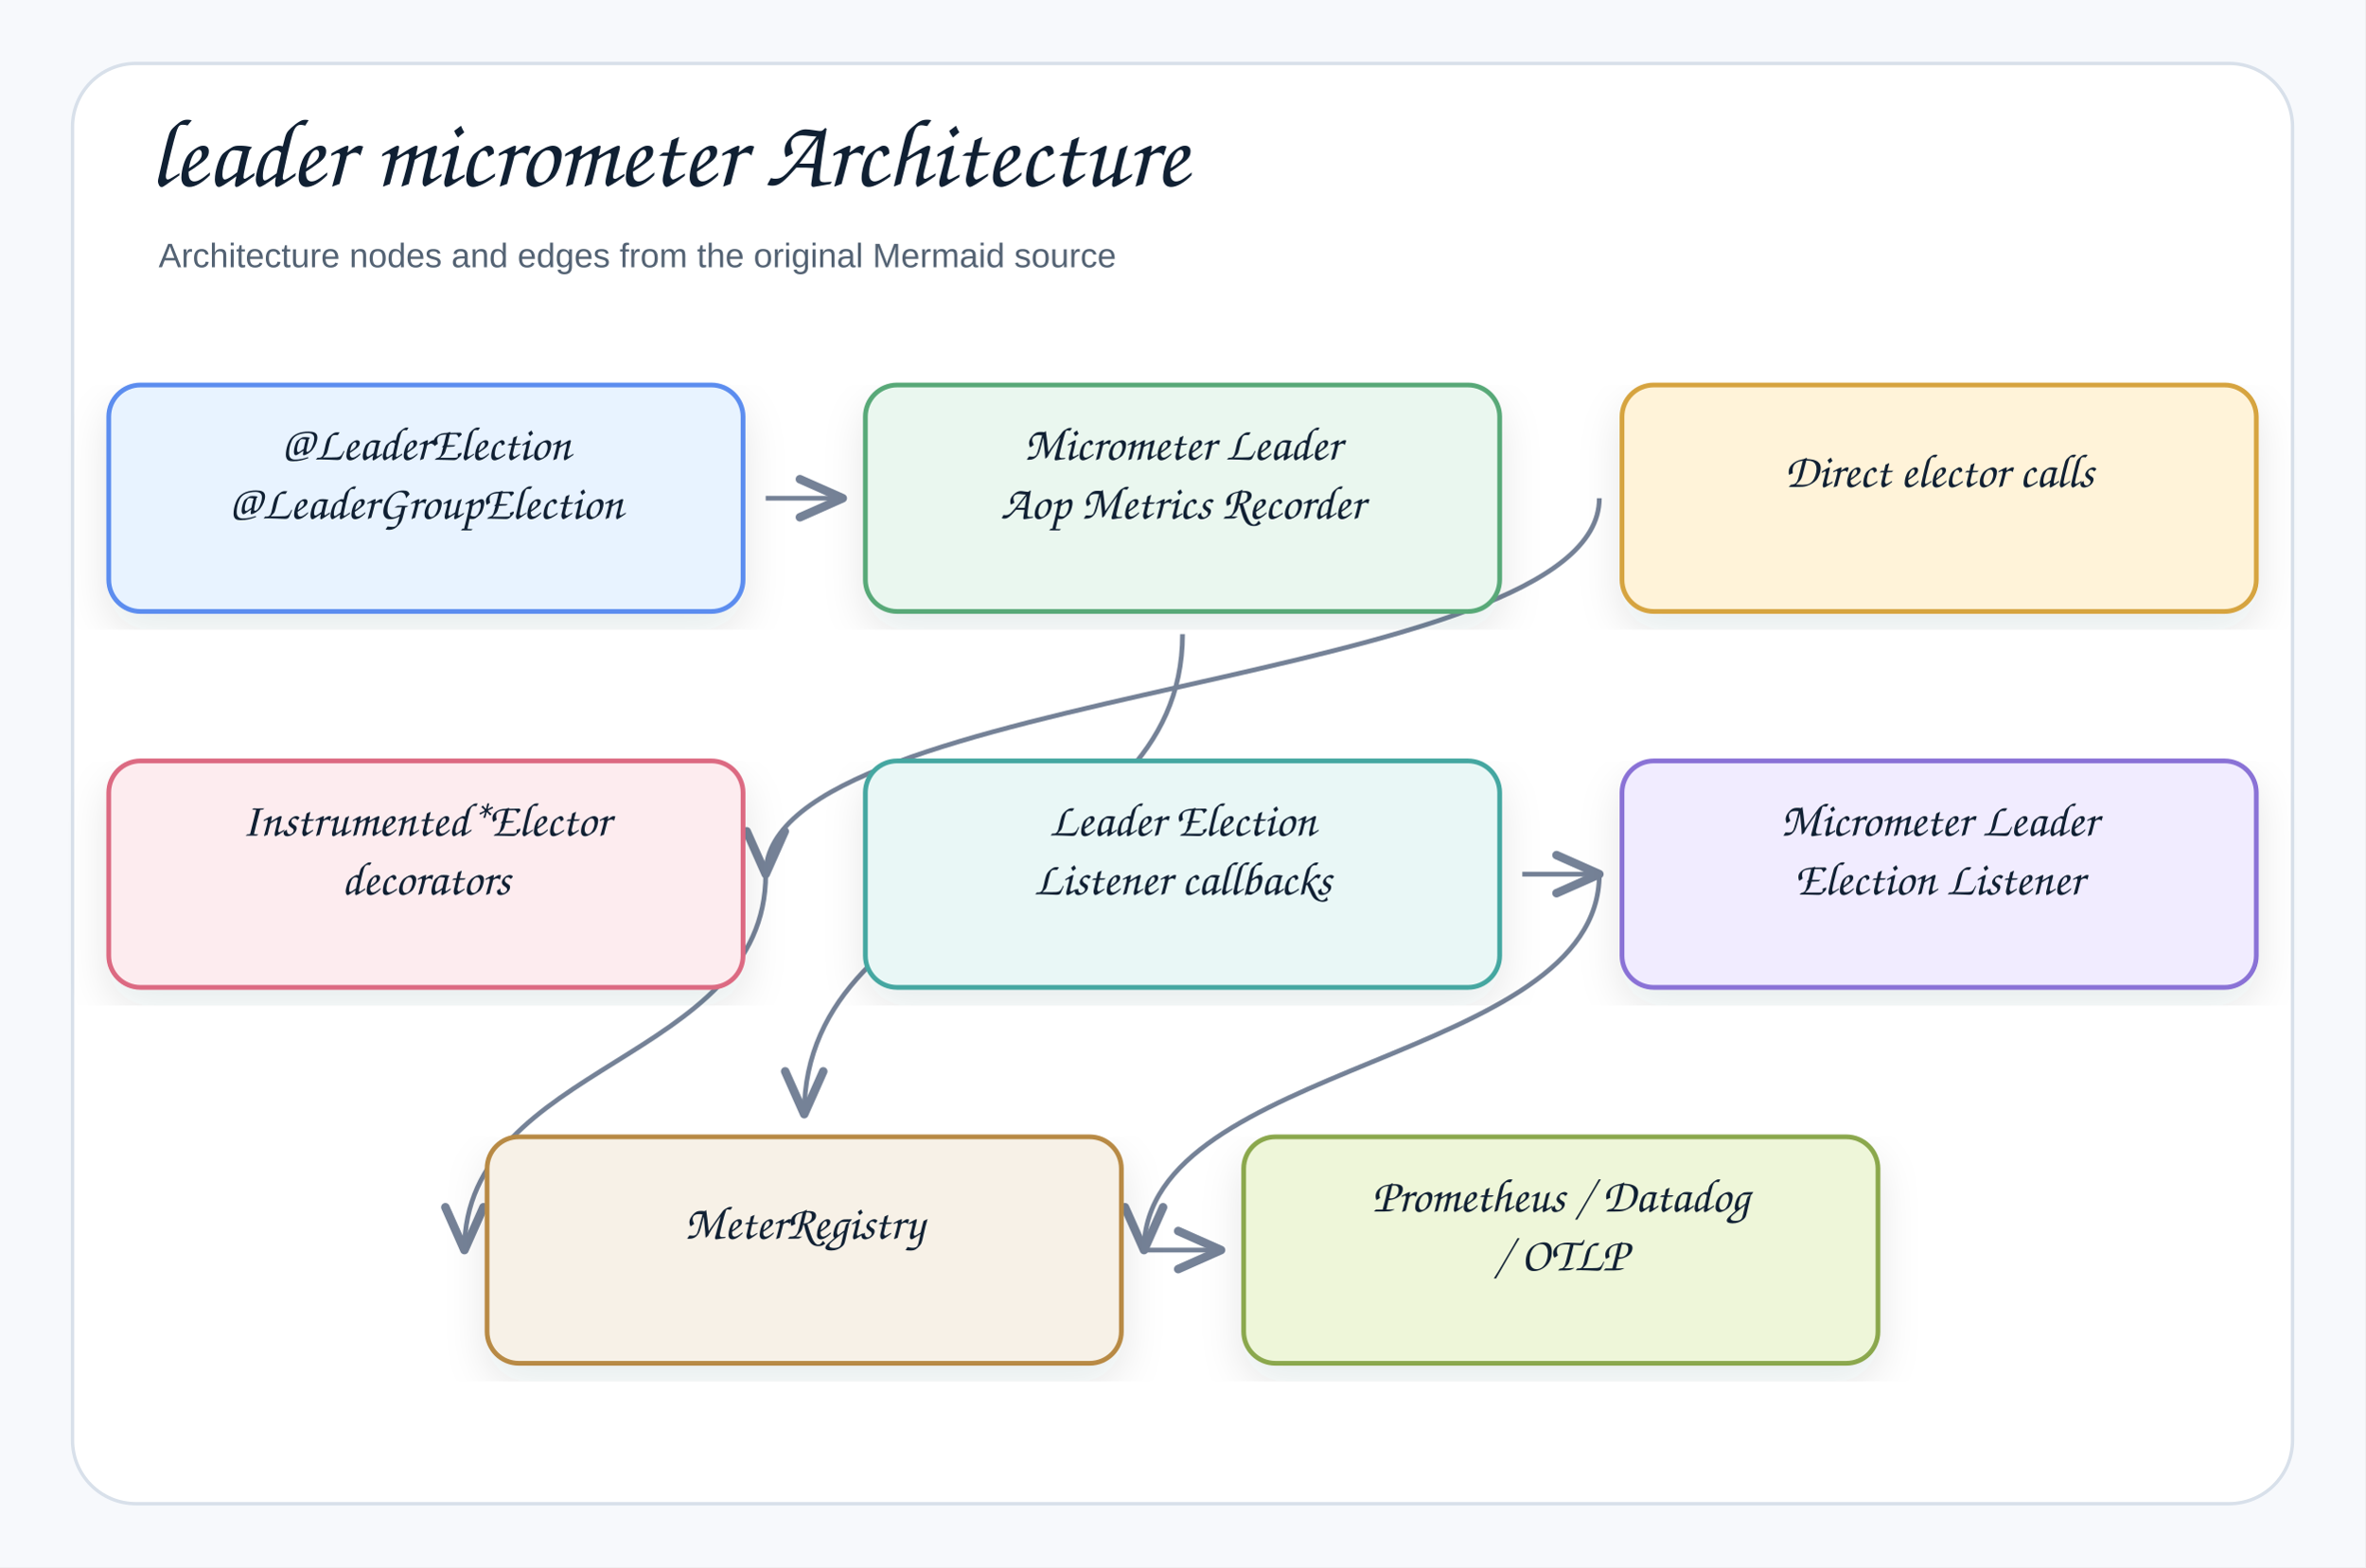
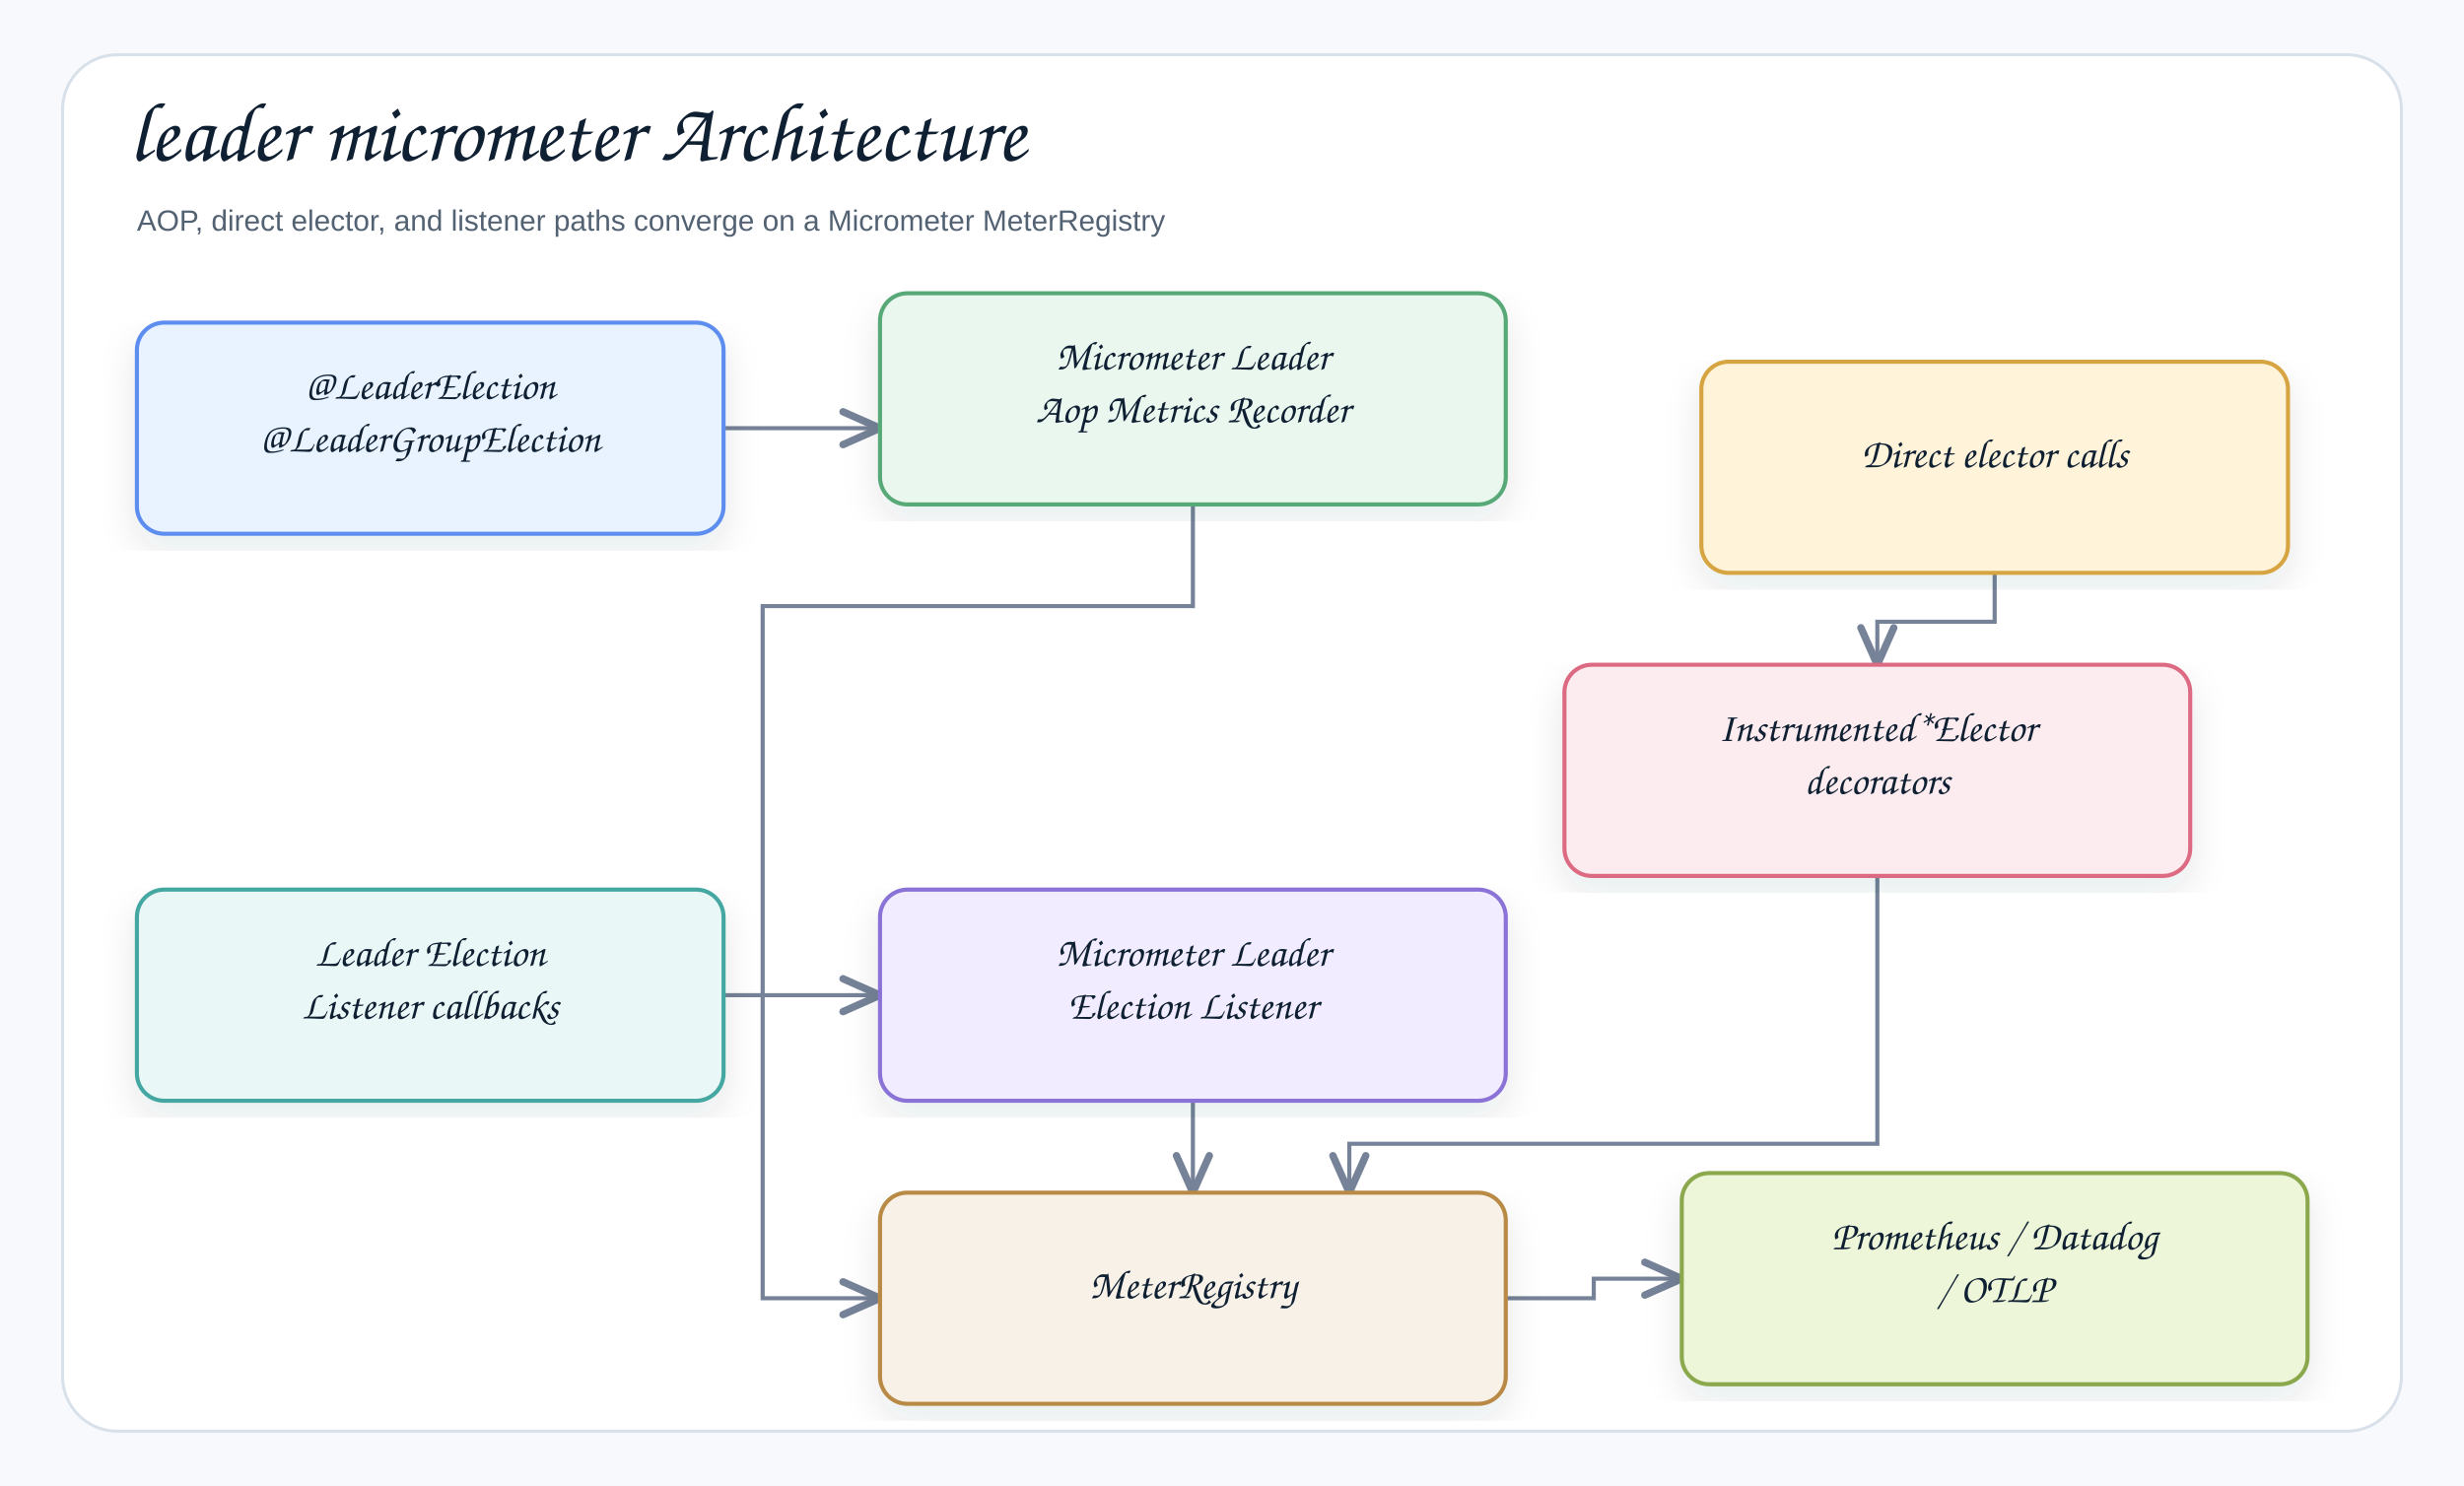
- <svg xmlns="http://www.w3.org/2000/svg" width="1044" height="692" viewBox="0 0 1044 692" role="img" aria-label="leader micrometer Architecture">
+ <svg xmlns="http://www.w3.org/2000/svg" width="1260" height="760" viewBox="0 0 1260 760" role="img" aria-label="leader micrometer Architecture">
  <defs>
    <filter id="shadow" x="-8%" y="-8%" width="116%" height="116%">
      <feDropShadow dx="0" dy="8" stdDeviation="9" flood-color="#1f2937" flood-opacity="0.10" />
    </filter>
    <marker id="openArrow" markerWidth="12" markerHeight="10" refX="10" refY="5" orient="auto" markerUnits="strokeWidth">
      <path d="M 1 1 L 10 5 L 1 9" fill="none" stroke="#758297" stroke-width="1.8" stroke-linecap="round" stroke-linejoin="round" />
    </marker>
-     <marker id="inherit" markerWidth="14" markerHeight="12" refX="12" refY="6" orient="auto" markerUnits="strokeWidth">
-       <path d="M 0 1 L 12 6 L 0 11 Z" fill="#ffffff" stroke="#758297" stroke-width="1.8" />
-     </marker>
    <style>
    .canvas{fill:#f7f9fc}.frame{fill:#fff;stroke:#d8e0ea;stroke-width:1.5}
    .title{font-family:"Architects Daughter","Comic Mono","Comic Sans MS","Comic Sans",cursive;font-size:43px;font-weight:400;fill:#102033}
    .subtitle{font-family:"Comic Mono","Comic Sans MS","Comic Sans","Comic Neue",Arial,sans-serif;font-size:15px;font-weight:400;fill:#536273}
-     .label{font-family:"Architects Daughter","Comic Mono","Comic Sans MS","Comic Sans",cursive;font-size:25px;font-weight:400;fill:#102033}
    .smallLabel{font-family:"Architects Daughter","Comic Mono","Comic Sans MS","Comic Sans",cursive;font-size:21px;font-weight:400;fill:#102033}
    .mono{font-family:"Comic Mono","Comic Sans MS","Comic Sans","Comic Neue",Arial,sans-serif;font-size:12px;font-weight:400;fill:#102033}
-     .small{font-family:"Comic Mono","Comic Sans MS","Comic Sans","Comic Neue",Arial,sans-serif;font-size:12px;font-weight:400;fill:#536273}
-     .strong{font-family:"Comic Mono","Comic Sans MS","Comic Sans","Comic Neue",Arial,sans-serif;font-size:13px;font-weight:400;fill:#102033}
-     .card{stroke-width:2.1;filter:url(#shadow)}.compartment{stroke-width:1.5;fill:none}
+     .card{stroke-width:2.1;filter:url(#shadow)}
    .line{stroke:#758297;stroke-width:2.1;fill:none;marker-end:url(#openArrow)}
-     .plainLine{stroke:#758297;stroke-width:2.1;fill:none}
-     .dashed{stroke:#758297;stroke-width:2.1;stroke-dasharray:7 6;fill:none;marker-end:url(#openArrow)}
-     .inheritLine{stroke:#758297;stroke-width:2.2;fill:none;marker-end:url(#inherit)}
-     .implLine{stroke:#758297;stroke-width:2.2;stroke-dasharray:8 7;fill:none;marker-end:url(#inherit)}
  </style>
  </defs>
-   <rect class="canvas" width="1044" height="692" />
-   <rect class="frame" x="32" y="28" width="980" height="636" rx="28" />
+   <rect class="canvas" width="1260" height="760" />
+   <rect class="frame" x="32" y="28" width="1196" height="704" rx="28" />
  <text class="title" x="66" y="82">leader micrometer Architecture</text>
-   <text class="subtitle" x="70" y="118">Architecture nodes and edges from the original Mermaid source</text>
-   <path class="line" d="M505 552 C505 552 539 552 539 552" />
-   <path class="line" d="M706 386 C706 469 505 469 505 552" />
-   <path class="line" d="M338 386 C338 469 205 469 205 552" />
-   <path class="line" d="M522 280 C522 386 355 386 355 492" />
-   <path class="line" d="M672 386 C672 386 706 386 706 386" />
-   <path class="line" d="M706 220 C706 303 338 303 338 386" />
-   <path class="line" d="M338 220 C338 220 372 220 372 220" />
-   <g transform="translate(48,170)">
-     <rect class="card" x="0" y="0" width="280" height="100" rx="14" fill="#E8F3FF" stroke="#5B8DEF" />
-     <text class="smallLabel" x="140" y="33" text-anchor="middle">@LeaderElection</text>
-     <text class="smallLabel" x="140" y="59" text-anchor="middle">@LeaderGroupElection</text>
+   <text class="subtitle" x="70" y="118">AOP, direct elector, and listener paths converge on a Micrometer MeterRegistry</text>
+   <path class="line" d="M370 219 L450 219" />
+   <path class="line" d="M1020 293 L1020 318 L960 318 L960 340" />
+   <path class="line" d="M610 258 L610 310 L390 310 L390 664 L450 664" />
+   <path class="line" d="M960 448 L960 585 L690 585 L690 610" />
+   <path class="line" d="M370 509 L450 509" />
+   <path class="line" d="M610 563 L610 610" />
+   <path class="line" d="M770 664 L815 664 L815 654 L860 654" />
+   <g id="annotations" transform="translate(70,165)">
+     <rect class="card" x="0" y="0" width="300" height="108" rx="14" fill="#E8F3FF" stroke="#5B8DEF" />
+     <text class="smallLabel" x="150" y="39" text-anchor="middle">@LeaderElection</text>
+     <text class="smallLabel" x="150" y="66" text-anchor="middle">@LeaderGroupElection</text>
  </g>
-   <g transform="translate(382,170)">
-     <rect class="card" x="0" y="0" width="280" height="100" rx="14" fill="#EAF7EF" stroke="#58A978" />
-     <text class="smallLabel" x="140" y="33" text-anchor="middle">Micrometer Leader</text>
-     <text class="smallLabel" x="140" y="59" text-anchor="middle">Aop Metrics Recorder</text>
+   <g id="recorder" transform="translate(450,150)">
+     <rect class="card" x="0" y="0" width="320" height="108" rx="14" fill="#EAF7EF" stroke="#58A978" />
+     <text class="smallLabel" x="160" y="39" text-anchor="middle">Micrometer Leader</text>
+     <text class="smallLabel" x="160" y="66" text-anchor="middle">Aop Metrics Recorder</text>
  </g>
-   <g transform="translate(716,170)">
-     <rect class="card" x="0" y="0" width="280" height="100" rx="14" fill="#FFF3D9" stroke="#D6A441" />
-     <text class="smallLabel" x="140" y="45" text-anchor="middle">Direct elector calls</text>
+   <g id="direct" transform="translate(870,185)">
+     <rect class="card" x="0" y="0" width="300" height="108" rx="14" fill="#FFF3D9" stroke="#D6A441" />
+     <text class="smallLabel" x="150" y="54" text-anchor="middle">Direct elector calls</text>
  </g>
-   <g transform="translate(48,336)">
-     <rect class="card" x="0" y="0" width="280" height="100" rx="14" fill="#FDECEF" stroke="#DC6B82" />
-     <text class="smallLabel" x="140" y="33" text-anchor="middle">Instrumented*Elector</text>
-     <text class="smallLabel" x="140" y="59" text-anchor="middle">decorators</text>
+   <g id="decorators" transform="translate(800,340)">
+     <rect class="card" x="0" y="0" width="320" height="108" rx="14" fill="#FDECEF" stroke="#DC6B82" />
+     <text class="smallLabel" x="160" y="39" text-anchor="middle">Instrumented*Elector</text>
+     <text class="smallLabel" x="160" y="66" text-anchor="middle">decorators</text>
  </g>
-   <g transform="translate(382,336)">
-     <rect class="card" x="0" y="0" width="280" height="100" rx="14" fill="#E9F7F6" stroke="#45A7A1" />
-     <text class="smallLabel" x="140" y="33" text-anchor="middle">Leader Election</text>
-     <text class="smallLabel" x="140" y="59" text-anchor="middle">Listener callbacks</text>
+   <g id="callbacks" transform="translate(70,455)">
+     <rect class="card" x="0" y="0" width="300" height="108" rx="14" fill="#E9F7F6" stroke="#45A7A1" />
+     <text class="smallLabel" x="150" y="39" text-anchor="middle">Leader Election</text>
+     <text class="smallLabel" x="150" y="66" text-anchor="middle">Listener callbacks</text>
  </g>
-   <g transform="translate(716,336)">
-     <rect class="card" x="0" y="0" width="280" height="100" rx="14" fill="#F1ECFF" stroke="#8A72D6" />
-     <text class="smallLabel" x="140" y="33" text-anchor="middle">Micrometer Leader</text>
-     <text class="smallLabel" x="140" y="59" text-anchor="middle">Election Listener</text>
+   <g id="listener" transform="translate(450,455)">
+     <rect class="card" x="0" y="0" width="320" height="108" rx="14" fill="#F1ECFF" stroke="#8A72D6" />
+     <text class="smallLabel" x="160" y="39" text-anchor="middle">Micrometer Leader</text>
+     <text class="smallLabel" x="160" y="66" text-anchor="middle">Election Listener</text>
  </g>
-   <g transform="translate(215,502)">
-     <rect class="card" x="0" y="0" width="280" height="100" rx="14" fill="#F7F1E7" stroke="#B88A44" />
-     <text class="smallLabel" x="140" y="45" text-anchor="middle">MeterRegistry</text>
+   <g id="registry" transform="translate(450,610)">
+     <rect class="card" x="0" y="0" width="320" height="108" rx="14" fill="#F7F1E7" stroke="#B88A44" />
+     <text class="smallLabel" x="160" y="54" text-anchor="middle">MeterRegistry</text>
  </g>
-   <g transform="translate(549,502)">
-     <rect class="card" x="0" y="0" width="280" height="100" rx="14" fill="#EEF6D9" stroke="#8BA84D" />
-     <text class="smallLabel" x="140" y="33" text-anchor="middle">Prometheus / Datadog</text>
-     <text class="smallLabel" x="140" y="59" text-anchor="middle">/ OTLP</text>
+   <g id="exporters" transform="translate(860,600)">
+     <rect class="card" x="0" y="0" width="320" height="108" rx="14" fill="#EEF6D9" stroke="#8BA84D" />
+     <text class="smallLabel" x="160" y="39" text-anchor="middle">Prometheus / Datadog</text>
+     <text class="smallLabel" x="160" y="66" text-anchor="middle">/ OTLP</text>
  </g>
</svg>
